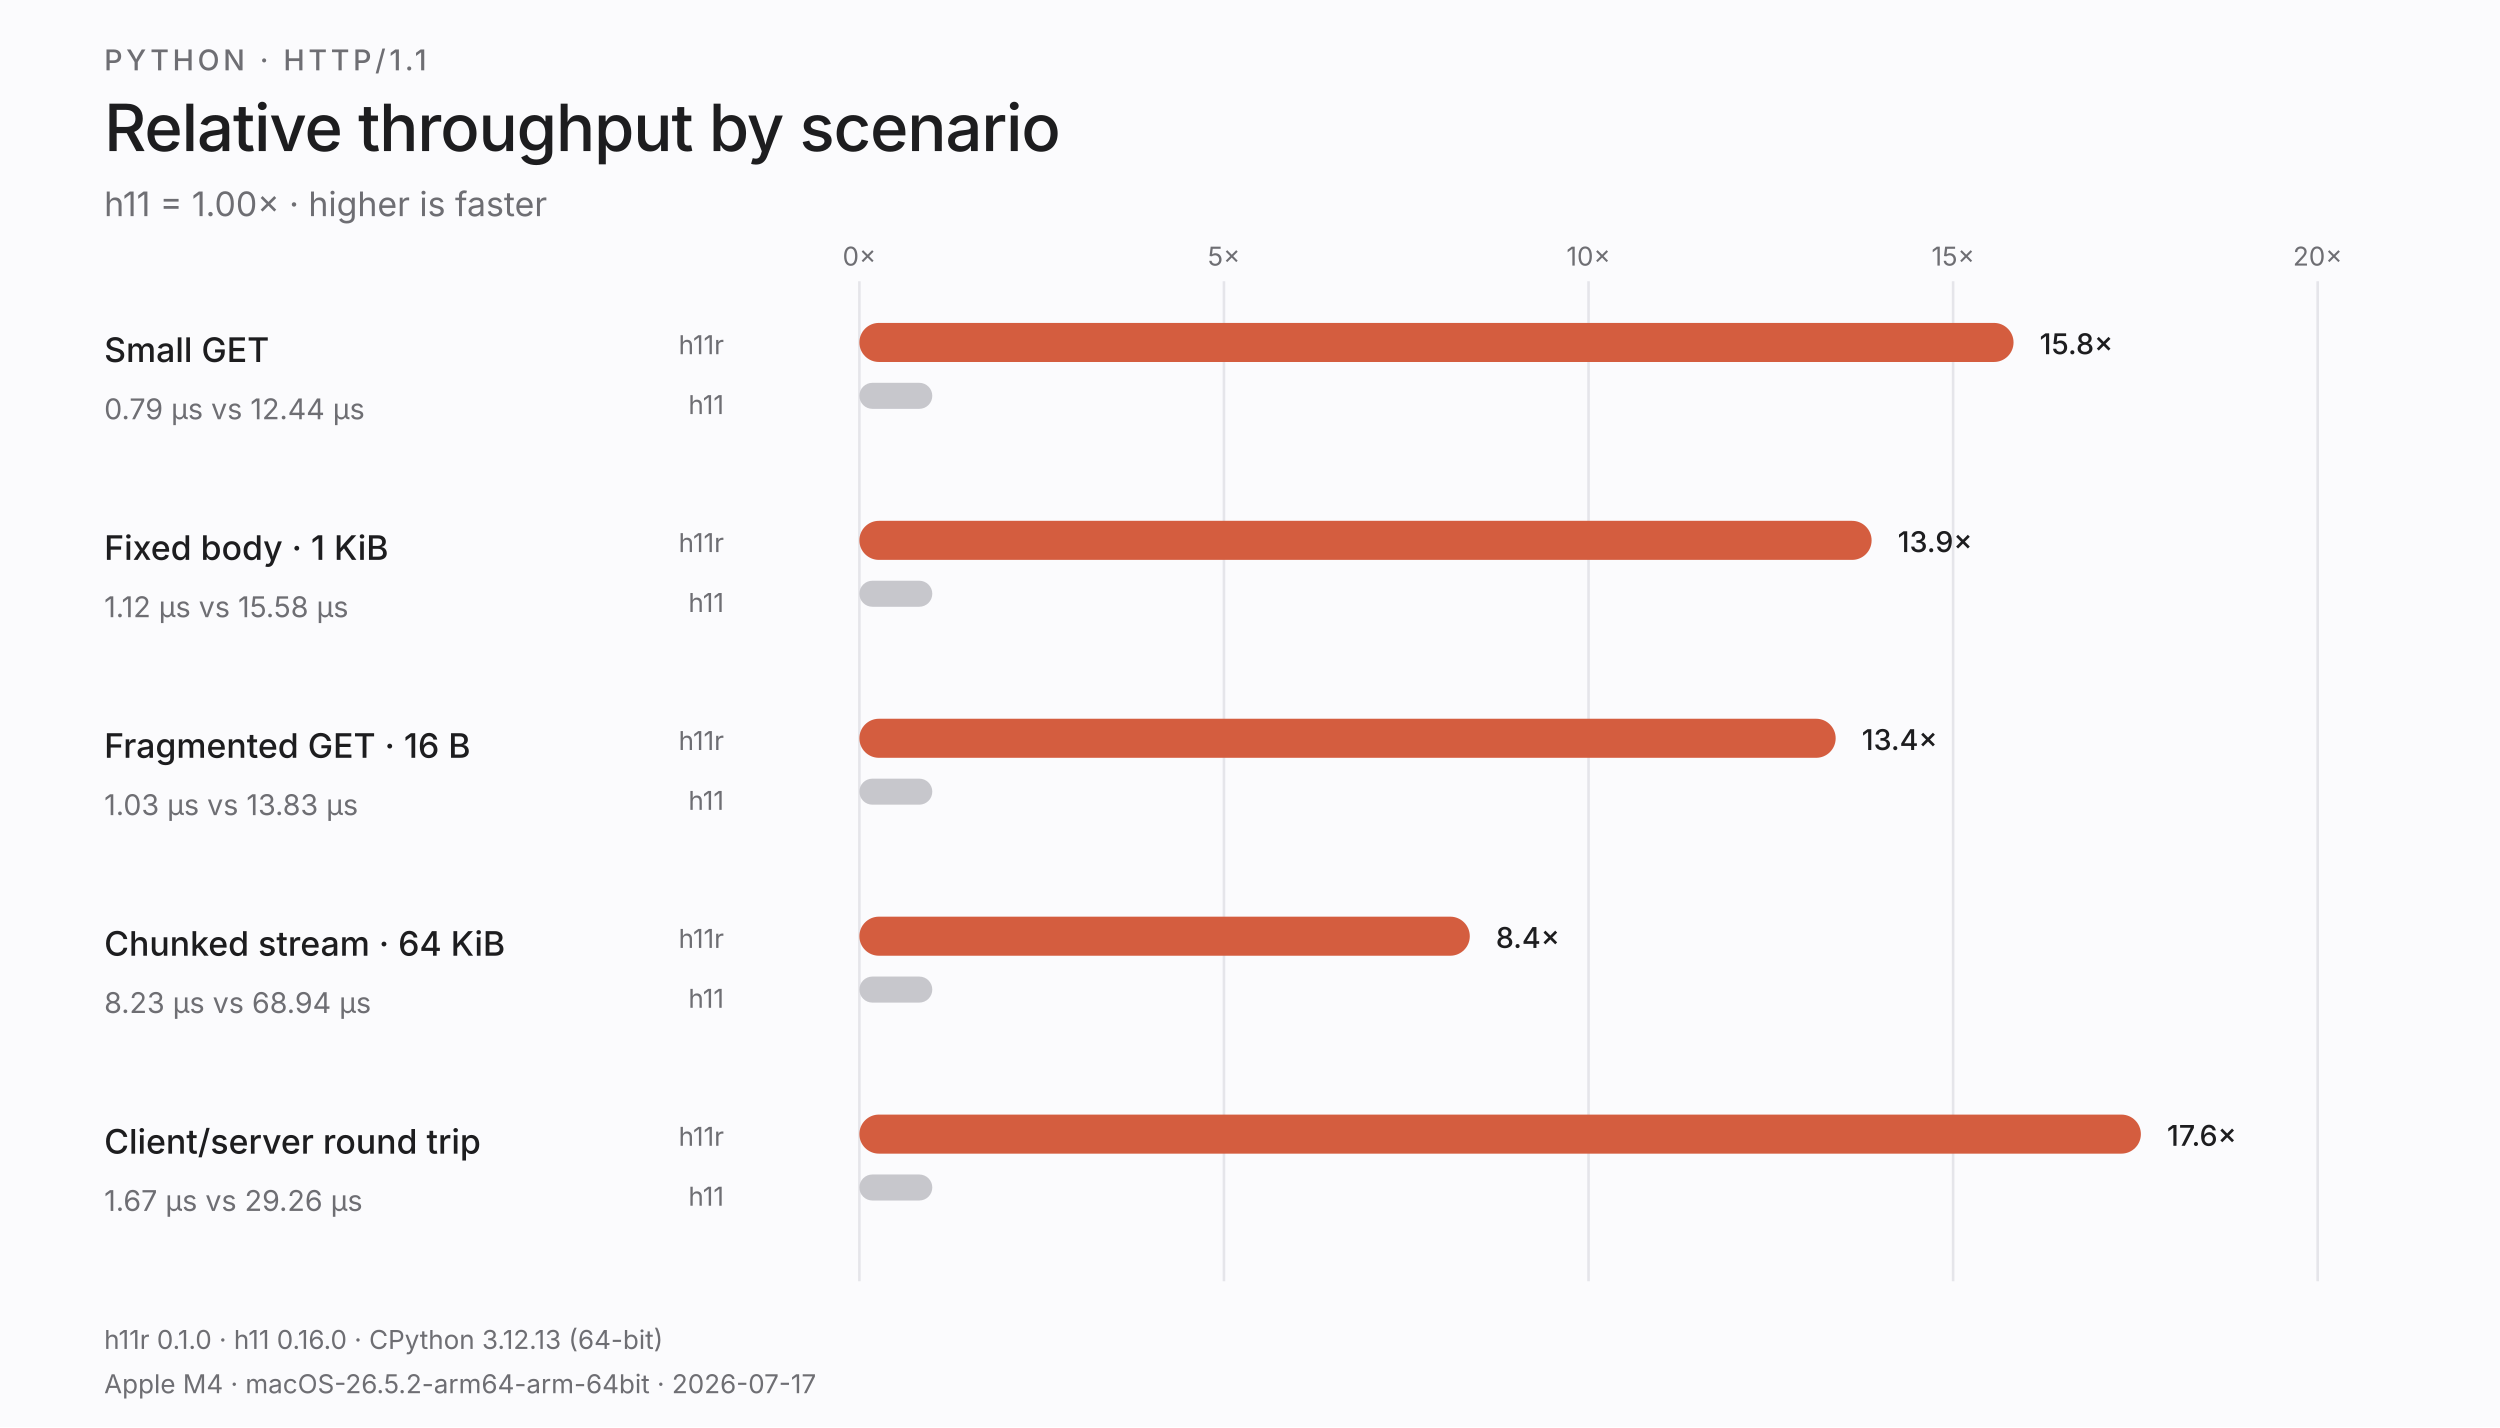
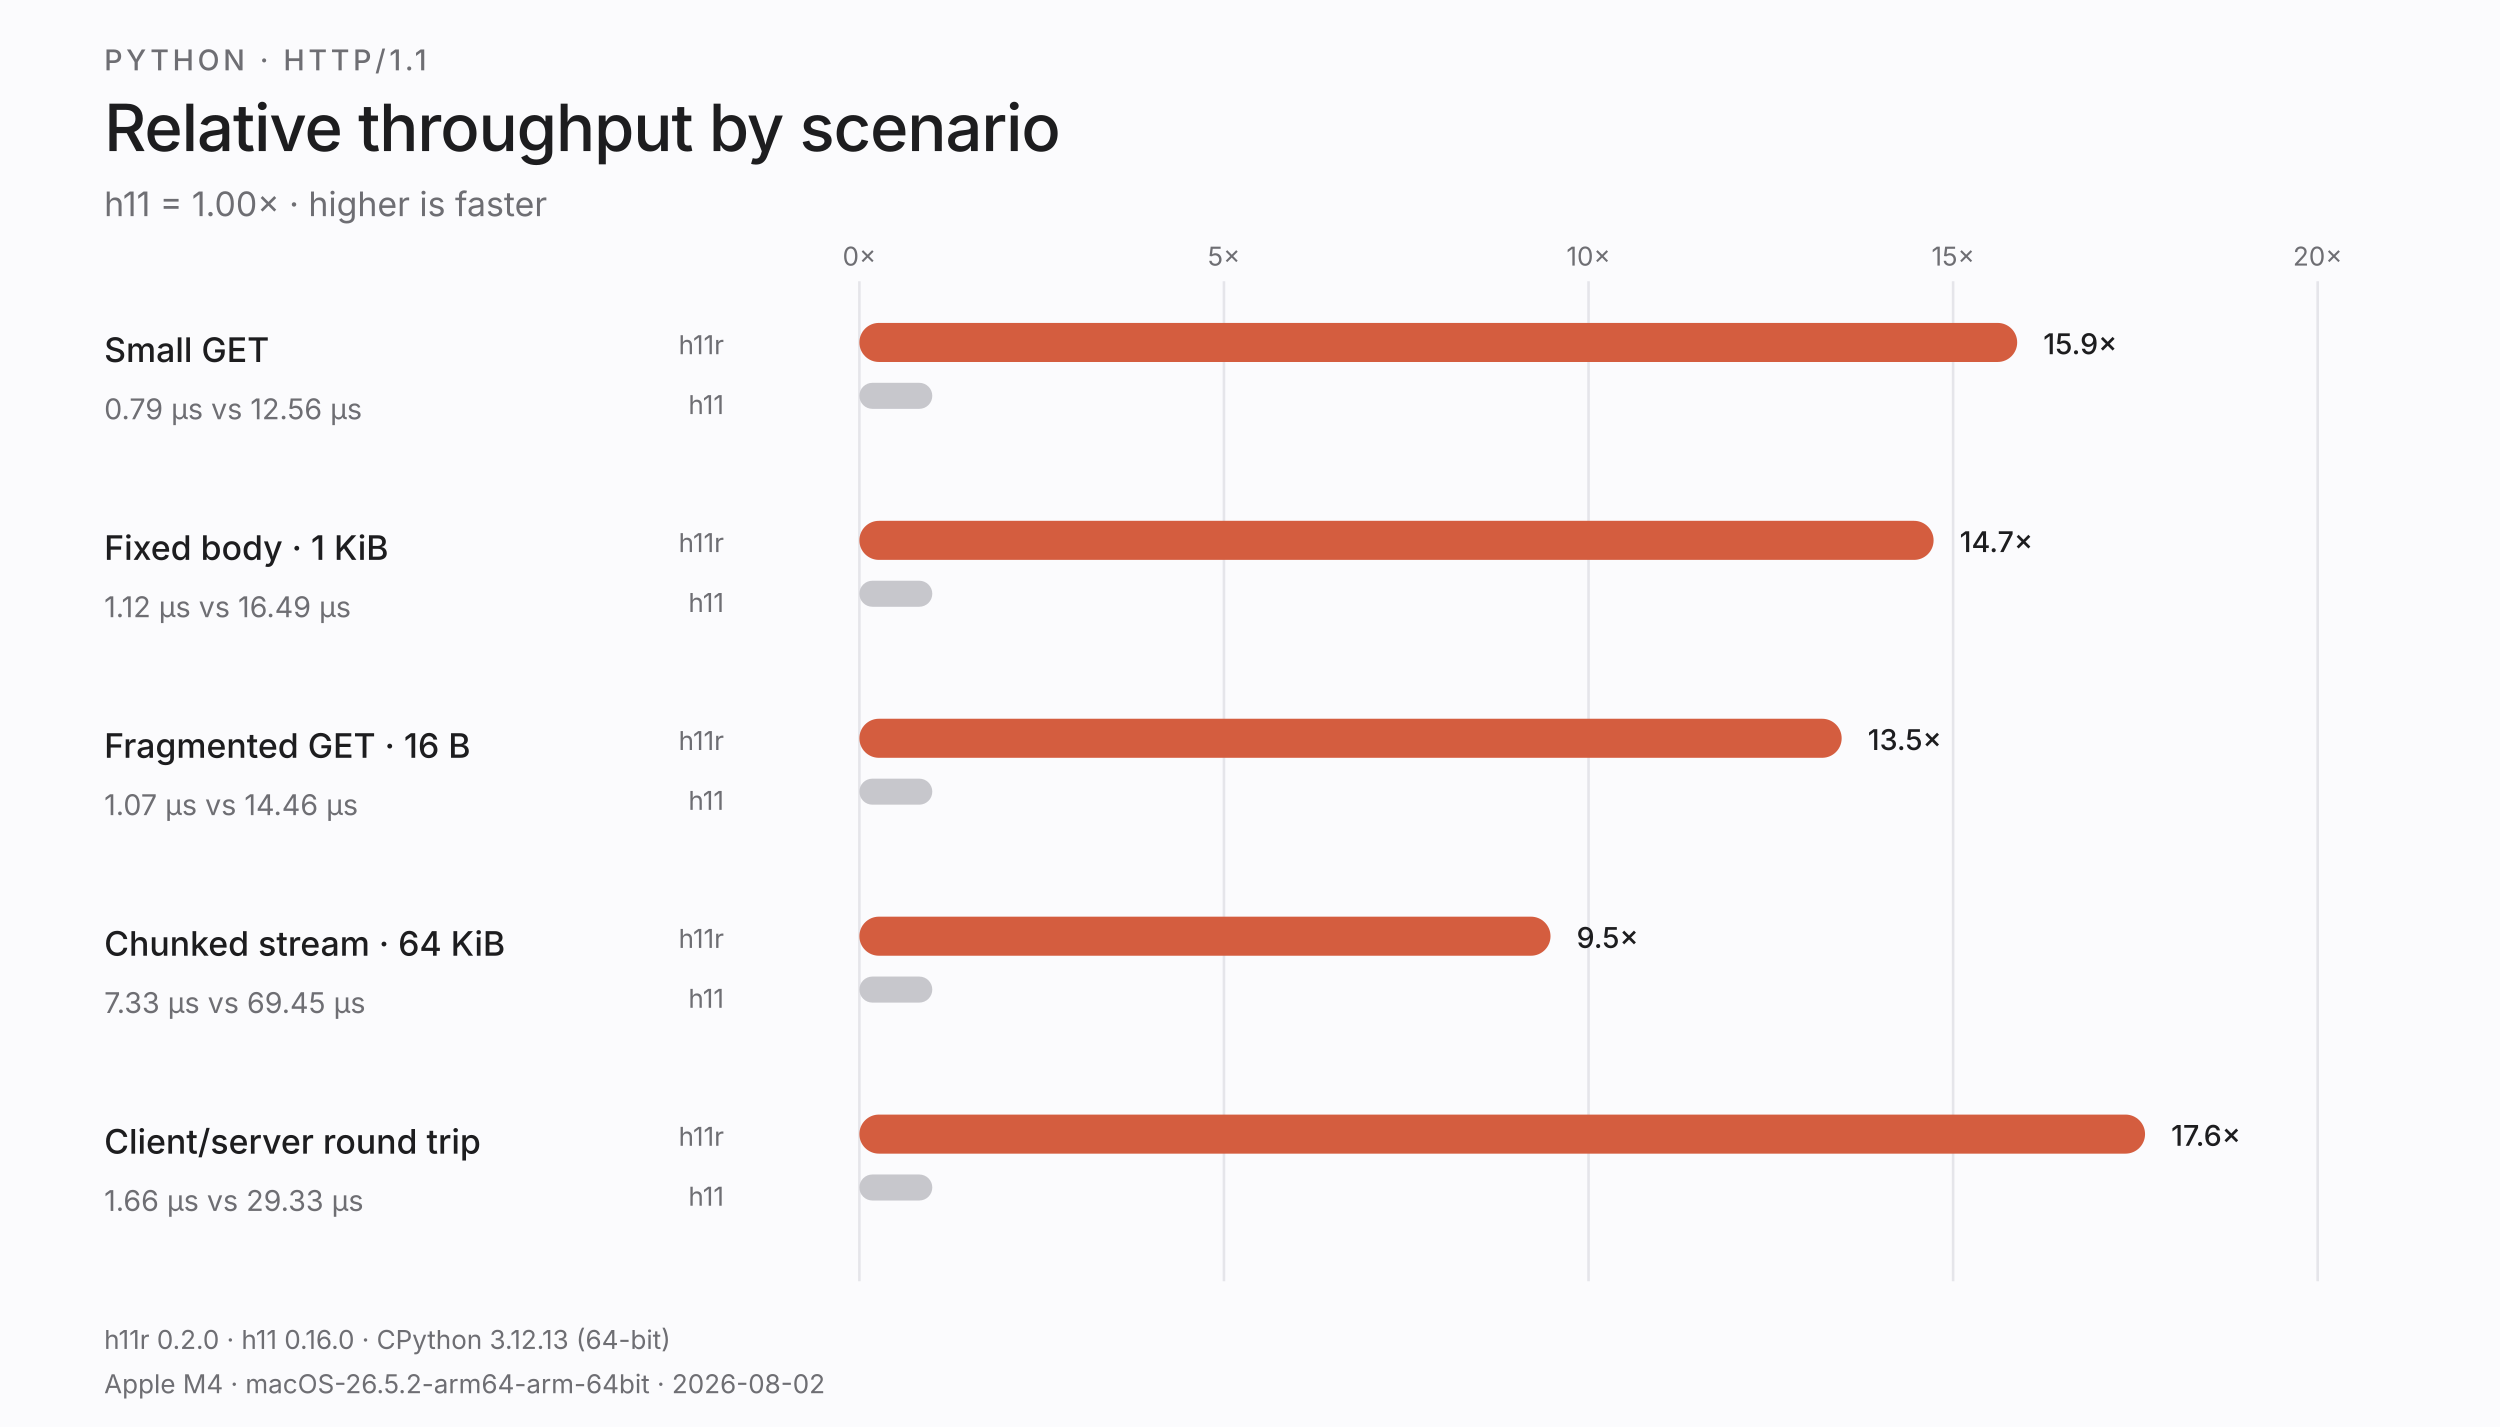
<svg xmlns="http://www.w3.org/2000/svg" width="960" height="548" viewBox="0 0 960 548" role="img" aria-labelledby="title desc">
  <style>
text{font-family:-apple-system,BlinkMacSystemFont,'Segoe UI',sans-serif}
.canvas{fill:#fbfbfd}.primary{fill:#1d1d1f}.secondary{fill:#6e6e73}.grid{stroke:#e5e5ea}
.candidate{fill:#d45d3f}.reference{fill:#c7c7cc}
</style>
  <rect class="canvas" width="960" height="548" />
  <text class="secondary" x="40" y="27" font-size="11" font-weight="500" letter-spacing="1.4">PYTHON · HTTP/1.1</text>
  <text class="primary" x="40" y="58" font-size="25" font-weight="500" letter-spacing="-0.4">Relative throughput by scenario</text>
  <text class="secondary" x="40" y="83" font-size="13">h11 = 1.00× · higher is faster</text>
  <line class="grid" x1="330.0" y1="108" x2="330.0" y2="492" />
  <text class="secondary" x="330.0" y="102" text-anchor="middle" font-size="10">0×</text>
  <line class="grid" x1="470.0" y1="108" x2="470.0" y2="492" />
  <text class="secondary" x="470.0" y="102" text-anchor="middle" font-size="10">5×</text>
  <line class="grid" x1="610.0" y1="108" x2="610.0" y2="492" />
  <text class="secondary" x="610.0" y="102" text-anchor="middle" font-size="10">10×</text>
  <line class="grid" x1="750.0" y1="108" x2="750.0" y2="492" />
  <text class="secondary" x="750.0" y="102" text-anchor="middle" font-size="10">15×</text>
  <line class="grid" x1="890.0" y1="108" x2="890.0" y2="492" />
  <text class="secondary" x="890.0" y="102" text-anchor="middle" font-size="10">20×</text>
  <text class="primary" x="40" y="139" font-size="13" font-weight="500">Small GET</text>
-   <text class="secondary" x="40" y="161" font-size="11">0.79 µs vs 12.44 µs</text>
+   <text class="secondary" x="40" y="161" font-size="11">0.79 µs vs 12.56 µs</text>
  <text class="secondary" x="278" y="136" text-anchor="end" font-size="10">h11r</text>
-   <rect class="candidate" x="330" y="124" width="443.2" height="15" rx="7.5" />
-   <text class="primary" x="783.2" y="136" font-size="11" font-weight="500">15.8×</text>
+   <rect class="candidate" x="330" y="124" width="444.6" height="15" rx="7.5" />
+   <text class="primary" x="784.6" y="136" font-size="11" font-weight="500">15.9×</text>
  <text class="secondary" x="278" y="159" text-anchor="end" font-size="10">h11</text>
  <rect class="reference" x="330" y="147" width="28.0" height="10" rx="5" />
  <text class="primary" x="40" y="215" font-size="13" font-weight="500">Fixed body · 1 KiB</text>
-   <text class="secondary" x="40" y="237" font-size="11">1.12 µs vs 15.58 µs</text>
+   <text class="secondary" x="40" y="237" font-size="11">1.12 µs vs 16.49 µs</text>
  <text class="secondary" x="278" y="212" text-anchor="end" font-size="10">h11r</text>
-   <rect class="candidate" x="330" y="200" width="388.7" height="15" rx="7.5" />
-   <text class="primary" x="728.7" y="212" font-size="11" font-weight="500">13.9×</text>
+   <rect class="candidate" x="330" y="200" width="412.5" height="15" rx="7.5" />
+   <text class="primary" x="752.5" y="212" font-size="11" font-weight="500">14.7×</text>
  <text class="secondary" x="278" y="235" text-anchor="end" font-size="10">h11</text>
  <rect class="reference" x="330" y="223" width="28.0" height="10" rx="5" />
  <text class="primary" x="40" y="291" font-size="13" font-weight="500">Fragmented GET · 16 B</text>
-   <text class="secondary" x="40" y="313" font-size="11">1.03 µs vs 13.83 µs</text>
+   <text class="secondary" x="40" y="313" font-size="11">1.07 µs vs 14.46 µs</text>
  <text class="secondary" x="278" y="288" text-anchor="end" font-size="10">h11r</text>
-   <rect class="candidate" x="330" y="276" width="374.9" height="15" rx="7.5" />
-   <text class="primary" x="714.9" y="288" font-size="11" font-weight="500">13.4×</text>
+   <rect class="candidate" x="330" y="276" width="377.2" height="15" rx="7.5" />
+   <text class="primary" x="717.2" y="288" font-size="11" font-weight="500">13.5×</text>
  <text class="secondary" x="278" y="311" text-anchor="end" font-size="10">h11</text>
  <rect class="reference" x="330" y="299" width="28.0" height="10" rx="5" />
  <text class="primary" x="40" y="367" font-size="13" font-weight="500">Chunked stream · 64 KiB</text>
-   <text class="secondary" x="40" y="389" font-size="11">8.23 µs vs 68.94 µs</text>
+   <text class="secondary" x="40" y="389" font-size="11">7.33 µs vs 69.45 µs</text>
  <text class="secondary" x="278" y="364" text-anchor="end" font-size="10">h11r</text>
-   <rect class="candidate" x="330" y="352" width="234.4" height="15" rx="7.5" />
-   <text class="primary" x="574.4" y="364" font-size="11" font-weight="500">8.4×</text>
+   <rect class="candidate" x="330" y="352" width="265.4" height="15" rx="7.5" />
+   <text class="primary" x="605.4" y="364" font-size="11" font-weight="500">9.5×</text>
  <text class="secondary" x="278" y="387" text-anchor="end" font-size="10">h11</text>
  <rect class="reference" x="330" y="375" width="28.0" height="10" rx="5" />
  <text class="primary" x="40" y="443" font-size="13" font-weight="500">Client/server round trip</text>
-   <text class="secondary" x="40" y="465" font-size="11">1.67 µs vs 29.26 µs</text>
+   <text class="secondary" x="40" y="465" font-size="11">1.66 µs vs 29.33 µs</text>
  <text class="secondary" x="278" y="440" text-anchor="end" font-size="10">h11r</text>
-   <rect class="candidate" x="330" y="428" width="492.1" height="15" rx="7.5" />
-   <text class="primary" x="832.1" y="440" font-size="11" font-weight="500">17.6×</text>
+   <rect class="candidate" x="330" y="428" width="493.7" height="15" rx="7.5" />
+   <text class="primary" x="833.7" y="440" font-size="11" font-weight="500">17.6×</text>
  <text class="secondary" x="278" y="463" text-anchor="end" font-size="10">h11</text>
  <rect class="reference" x="330" y="451" width="28.0" height="10" rx="5" />
-   <text class="secondary" x="40" y="518" font-size="10">h11r 0.1.0 · h11 0.16.0 · CPython 3.12.13 (64-bit)</text>
-   <text class="secondary" x="40" y="535" font-size="10">Apple M4 · macOS-26.5.2-arm64-arm-64bit · 2026-07-17</text>
+   <text class="secondary" x="40" y="518" font-size="10">h11r 0.2.0 · h11 0.16.0 · CPython 3.12.13 (64-bit)</text>
+   <text class="secondary" x="40" y="535" font-size="10">Apple M4 · macOS-26.5.2-arm64-arm-64bit · 2026-08-02</text>
</svg>
